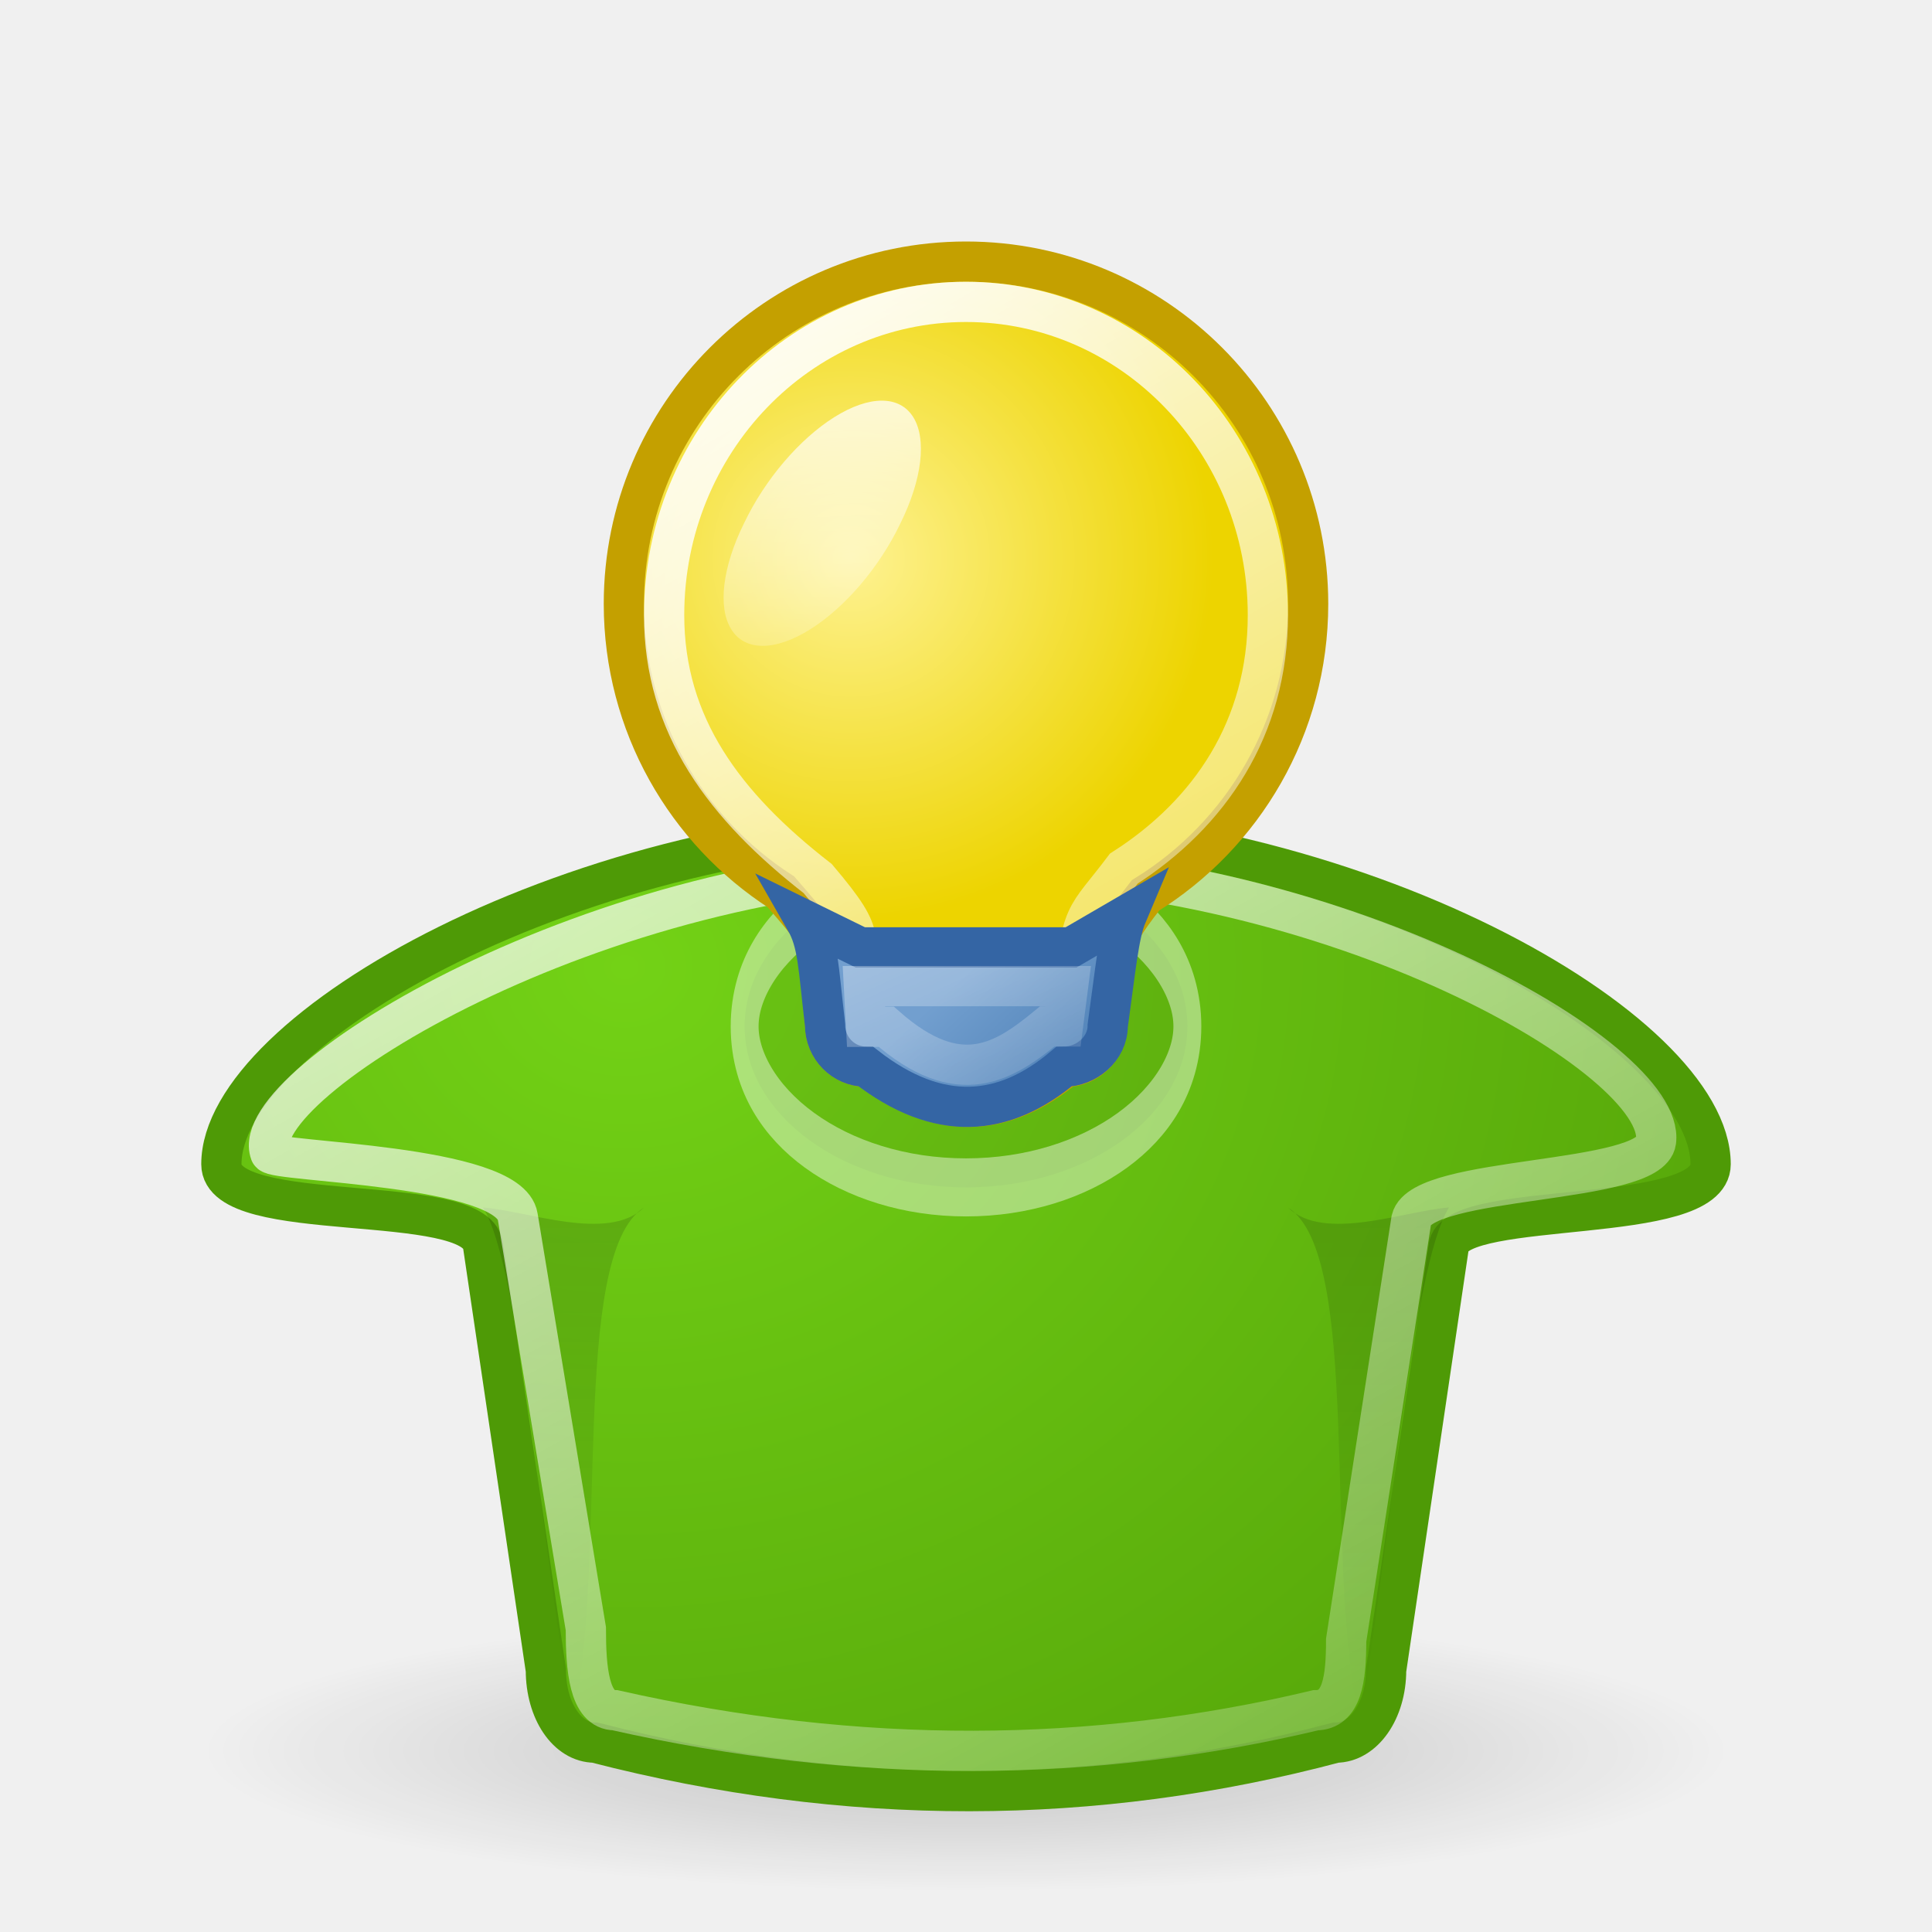
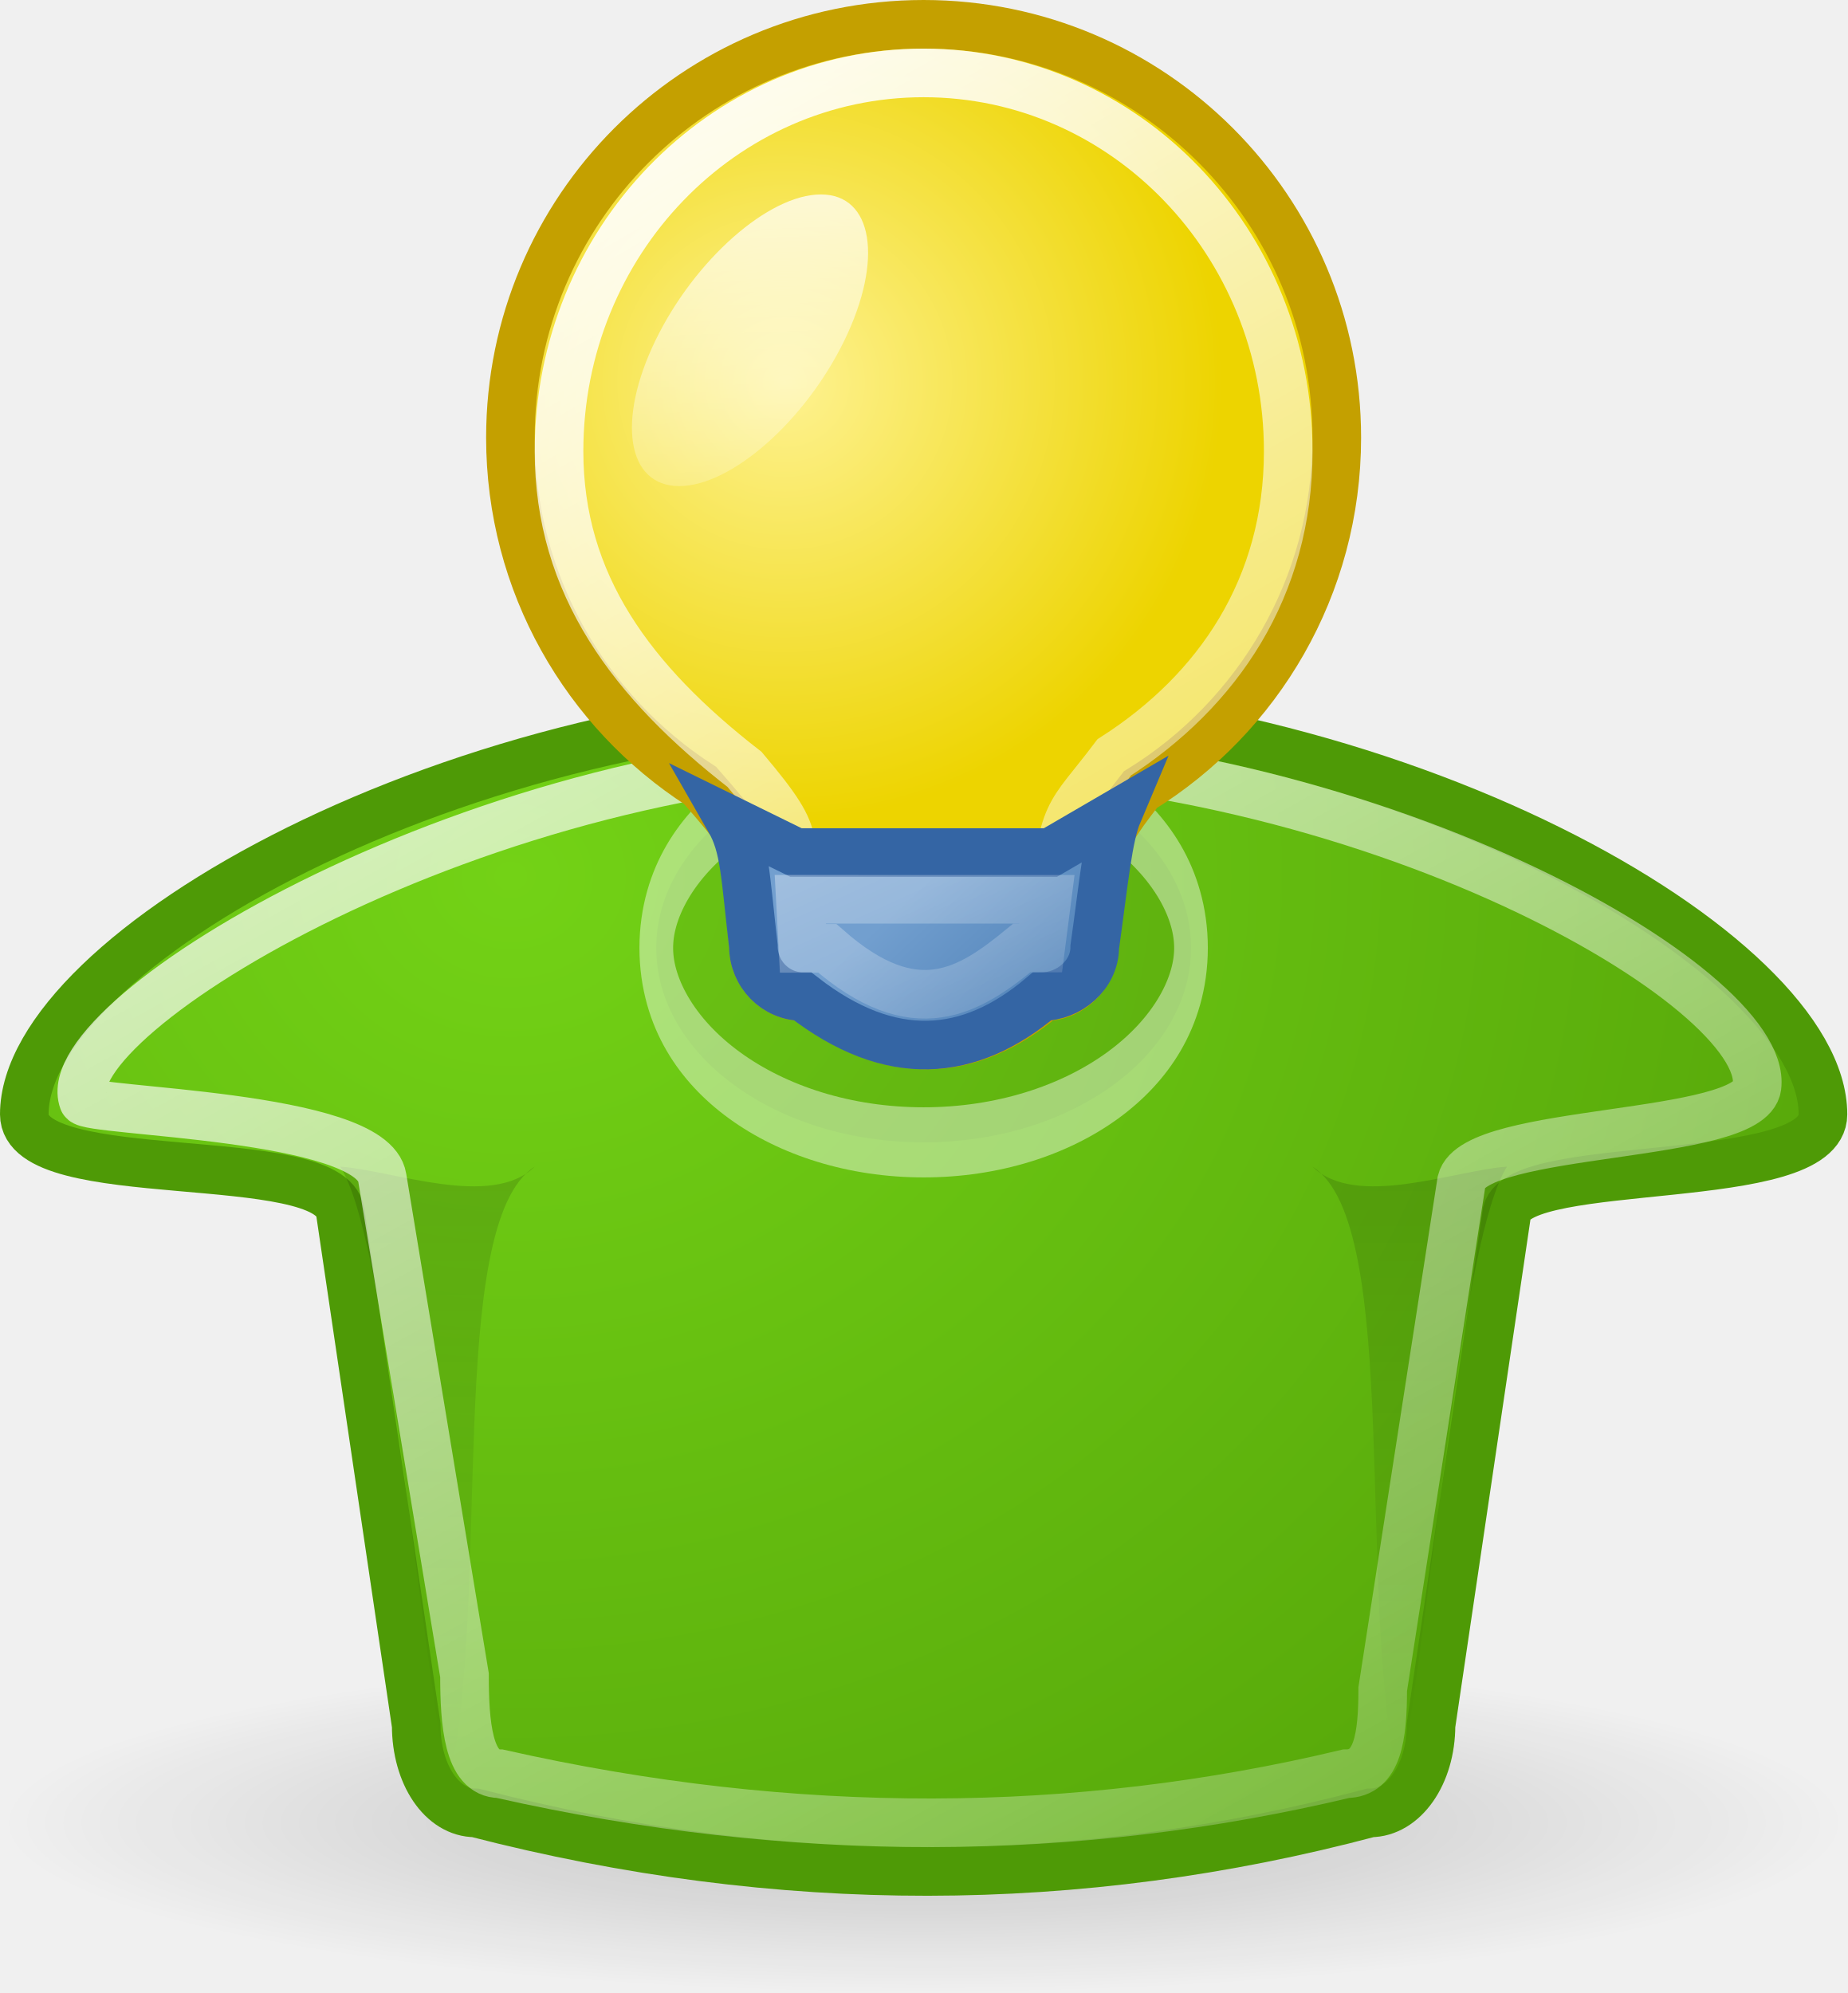
- <svg xmlns="http://www.w3.org/2000/svg" xmlns:xlink="http://www.w3.org/1999/xlink" width="48px" height="48px" id="svg4023">
+ <svg xmlns="http://www.w3.org/2000/svg" xmlns:xlink="http://www.w3.org/1999/xlink" version="1.1" id="svg4023" height="41" width="38">
  <defs id="defs4025">
    <linearGradient id="linearGradient3106">
-       <stop style="stop-color:black;stop-opacity:1;" offset="0" id="stop3108" />
-       <stop style="stop-color:black;stop-opacity:0;" offset="1" id="stop3110" />
+       <stop id="stop3108" offset="0" style="stop-color:black;stop-opacity:1;" />
+       <stop id="stop3110" offset="1" style="stop-color:black;stop-opacity:0;" />
    </linearGradient>
    <linearGradient id="linearGradient3121">
-       <stop style="stop-color:black;stop-opacity:1;" offset="0" id="stop3123" />
-       <stop style="stop-color:black;stop-opacity:0;" offset="1" id="stop3125" />
+       <stop id="stop3123" offset="0" style="stop-color:black;stop-opacity:1;" />
+       <stop id="stop3125" offset="1" style="stop-color:black;stop-opacity:0;" />
    </linearGradient>
    <linearGradient id="linearGradient3103">
-       <stop style="stop-color:#73d216;stop-opacity:1" offset="0" id="stop3105" />
-       <stop style="stop-color:#4e9a06;stop-opacity:1" offset="1" id="stop3107" />
+       <stop id="stop3105" offset="0" style="stop-color:#73d216;stop-opacity:1" />
+       <stop id="stop3107" offset="1" style="stop-color:#4e9a06;stop-opacity:1" />
    </linearGradient>
    <linearGradient id="linearGradient3223">
-       <stop style="stop-color:#729fcf;stop-opacity:1;" offset="0" id="stop3225" />
-       <stop style="stop-color:#396ea7;stop-opacity:1" offset="1" id="stop3227" />
+       <stop id="stop3225" offset="0" style="stop-color:#729fcf;stop-opacity:1;" />
+       <stop id="stop3227" offset="1" style="stop-color:#396ea7;stop-opacity:1" />
    </linearGradient>
    <linearGradient id="linearGradient3128">
-       <stop id="stop3130" offset="0" style="stop-color:#fef291;stop-opacity:1" />
-       <stop id="stop3132" offset="1" style="stop-color:#edd400;stop-opacity:1" />
+       <stop style="stop-color:#fef291;stop-opacity:1" offset="0" id="stop3130" />
+       <stop style="stop-color:#edd400;stop-opacity:1" offset="1" id="stop3132" />
    </linearGradient>
    <linearGradient id="linearGradient3112">
-       <stop style="stop-color:white;stop-opacity:1;" offset="0" id="stop3114" />
-       <stop style="stop-color:white;stop-opacity:0;" offset="1" id="stop3116" />
+       <stop id="stop3114" offset="0" style="stop-color:white;stop-opacity:1;" />
+       <stop id="stop3116" offset="1" style="stop-color:white;stop-opacity:0;" />
    </linearGradient>
    <linearGradient id="linearGradient3096">
-       <stop style="stop-color:black;stop-opacity:1;" offset="0" id="stop3098" />
-       <stop style="stop-color:black;stop-opacity:0;" offset="1" id="stop3100" />
+       <stop id="stop3098" offset="0" style="stop-color:black;stop-opacity:1;" />
+       <stop id="stop3100" offset="1" style="stop-color:black;stop-opacity:0;" />
    </linearGradient>
    <linearGradient id="linearGradient3080">
-       <stop style="stop-color:#ad7fa8;stop-opacity:1" offset="0" id="stop3082" />
-       <stop style="stop-color:#75507b;stop-opacity:1" offset="1" id="stop3084" />
+       <stop id="stop3082" offset="0" style="stop-color:#ad7fa8;stop-opacity:1" />
+       <stop id="stop3084" offset="1" style="stop-color:#75507b;stop-opacity:1" />
    </linearGradient>
-     <linearGradient xlink:href="#linearGradient3951" id="linearGradient3957" x1="16" y1="2" x2="32.927" y2="31.588" gradientUnits="userSpaceOnUse" gradientTransform="matrix(0.993546,0,0,0.998054,0.154891,5.053486)" />
+     <linearGradient gradientTransform="matrix(0.993546,0,0,0.998054,0.154891,5.053486)" gradientUnits="userSpaceOnUse" y2="31.588" x2="32.927" y1="2" x1="16" id="linearGradient3957" xlink:href="#linearGradient3951" />
    <linearGradient id="linearGradient3951">
-       <stop style="stop-color:white;stop-opacity:1;" offset="0" id="stop3953" />
-       <stop style="stop-color:white;stop-opacity:0;" offset="1" id="stop3955" />
+       <stop id="stop3953" offset="0" style="stop-color:white;stop-opacity:1;" />
+       <stop id="stop3955" offset="1" style="stop-color:white;stop-opacity:0;" />
    </linearGradient>
-     <linearGradient xlink:href="#linearGradient3951" id="linearGradient3092" gradientUnits="userSpaceOnUse" gradientTransform="translate(-1,3)" x1="18.107" y1="53.768" x2="8.483" y2="3.398" />
-     <radialGradient xlink:href="#linearGradient3096" id="radialGradient3102" cx="23.082" cy="42.747" fx="23.082" fy="42.747" r="16.011" gradientTransform="matrix(1,0,0,0.119874,0,37.62294)" gradientUnits="userSpaceOnUse" />
-     <radialGradient xlink:href="#linearGradient3080" id="radialGradient3104" cx="17.31" cy="24.508" fx="17.31" fy="24.508" r="17.032" gradientTransform="matrix(2.13216,1.122823e-2,-1.1822e-2,2.244913,-18.75993,-30.16344)" gradientUnits="userSpaceOnUse" />
-     <linearGradient xlink:href="#linearGradient3112" id="linearGradient3118" x1="24.261" y1="2.534" x2="24.832" y2="22.012" gradientUnits="userSpaceOnUse" />
-     <radialGradient xlink:href="#linearGradient3128" id="radialGradient3120" gradientUnits="userSpaceOnUse" gradientTransform="matrix(1.705883,0,0,1.667238,-17.94118,-19.21085)" cx="21.143" cy="22.179" fx="21.143" fy="22.179" r="9" />
-     <radialGradient xlink:href="#linearGradient3128" id="radialGradient3221" gradientUnits="userSpaceOnUse" gradientTransform="matrix(0.999999,0,0,1.000342,1.223408e-6,-8.326495)" cx="21.143" cy="22.179" fx="21.143" fy="22.179" r="9" />
-     <linearGradient xlink:href="#linearGradient3223" id="linearGradient3229" x1="24" y1="31.786" x2="30" y2="38.5" gradientUnits="userSpaceOnUse" gradientTransform="matrix(0.679906,0,0,0.709362,7.683475,1.608315)" />
-     <radialGradient xlink:href="#linearGradient3103" id="radialGradient3109" cx="15.269" cy="24.908" fx="15.269" fy="24.908" r="19" gradientTransform="matrix(1.989063,0,0,1.427178,-17.28077,-7.054682)" gradientUnits="userSpaceOnUse" />
-     <linearGradient xlink:href="#linearGradient3951" id="linearGradient3111" gradientUnits="userSpaceOnUse" gradientTransform="matrix(1.258493,0,0,1.2607,-6.203794,1.409664)" x1="16" y1="2" x2="38.465" y2="42.405" />
-     <linearGradient xlink:href="#linearGradient3951" id="linearGradient3115" gradientUnits="userSpaceOnUse" gradientTransform="matrix(1.258493,0,0,1.260118,-6.203794,-0.58013)" x1="16" y1="2" x2="38.465" y2="42.405" />
-     <radialGradient xlink:href="#linearGradient3103" id="radialGradient3117" gradientUnits="userSpaceOnUse" gradientTransform="matrix(1.989063,0,0,1.76923,-17.28077,-17.61162)" cx="16.488" cy="23.538" fx="16.488" fy="23.538" r="19" />
-     <radialGradient xlink:href="#linearGradient3121" id="radialGradient3127" cx="23.991" cy="44.515" fx="23.991" fy="44.515" r="20.86" gradientTransform="matrix(1,0,0,0.16707,0,37.07785)" gradientUnits="userSpaceOnUse" />
-     <linearGradient xlink:href="#linearGradient3106" id="linearGradient3113" x1="15.571" y1="29.999" x2="15.571" y2="42.286" gradientUnits="userSpaceOnUse" gradientTransform="translate(1,0)" />
-     <linearGradient xlink:href="#linearGradient3106" id="linearGradient3116" x1="15.571" y1="29.999" x2="15.571" y2="42.286" gradientUnits="userSpaceOnUse" gradientTransform="translate(-1,0)" />
-     <linearGradient xlink:href="#linearGradient3951" id="linearGradient3122" gradientUnits="userSpaceOnUse" gradientTransform="matrix(0.993546,0,0,0.998054,0.154891,5.053486)" x1="17.725" y1="3.861" x2="27.055" y2="24.431" />
+     <linearGradient y2="3.398" x2="8.483" y1="53.768" x1="18.107" gradientTransform="translate(-1,3)" gradientUnits="userSpaceOnUse" id="linearGradient3092" xlink:href="#linearGradient3951" />
+     <radialGradient gradientUnits="userSpaceOnUse" gradientTransform="matrix(1,0,0,0.119874,0,37.62294)" r="16.011" fy="42.747" fx="23.082" cy="42.747" cx="23.082" id="radialGradient3102" xlink:href="#linearGradient3096" />
+     <radialGradient gradientUnits="userSpaceOnUse" gradientTransform="matrix(2.13216,0.01122823,-0.011822,2.244913,-18.75993,-30.16344)" r="17.032" fy="24.508" fx="17.31" cy="24.508" cx="17.31" id="radialGradient3104" xlink:href="#linearGradient3080" />
+     <linearGradient gradientUnits="userSpaceOnUse" y2="22.012" x2="24.832" y1="2.534" x1="24.261" id="linearGradient3118" xlink:href="#linearGradient3112" />
+     <radialGradient r="9" fy="22.179" fx="21.143" cy="22.179" cx="21.143" gradientTransform="matrix(1.705883,0,0,1.667238,-17.94118,-19.21085)" gradientUnits="userSpaceOnUse" id="radialGradient3120" xlink:href="#linearGradient3128" />
+     <radialGradient r="9" fy="22.179" fx="21.143" cy="22.179" cx="21.143" gradientTransform="matrix(0.999999,0,0,1.000342,1.223408e-6,-8.326495)" gradientUnits="userSpaceOnUse" id="radialGradient3221" xlink:href="#linearGradient3128" />
+     <linearGradient gradientTransform="matrix(0.679906,0,0,0.709362,7.683475,1.608315)" gradientUnits="userSpaceOnUse" y2="38.5" x2="30" y1="31.786" x1="24" id="linearGradient3229" xlink:href="#linearGradient3223" />
+     <radialGradient gradientUnits="userSpaceOnUse" gradientTransform="matrix(1.989063,0,0,1.427178,-17.28077,-7.054682)" r="19" fy="24.908" fx="15.269" cy="24.908" cx="15.269" id="radialGradient3109" xlink:href="#linearGradient3103" />
+     <linearGradient y2="42.405" x2="38.465" y1="2" x1="16" gradientTransform="matrix(1.258493,0,0,1.2607,-6.203794,1.409664)" gradientUnits="userSpaceOnUse" id="linearGradient3111" xlink:href="#linearGradient3951" />
+     <linearGradient y2="42.405" x2="38.465" y1="2" x1="16" gradientTransform="matrix(1.258493,0,0,1.260118,-6.203794,-0.58013)" gradientUnits="userSpaceOnUse" id="linearGradient3115" xlink:href="#linearGradient3951" />
+     <radialGradient r="19" fy="23.538" fx="16.488" cy="23.538" cx="16.488" gradientTransform="matrix(1.989063,0,0,1.76923,-17.28077,-17.61162)" gradientUnits="userSpaceOnUse" id="radialGradient3117" xlink:href="#linearGradient3103" />
+     <radialGradient gradientUnits="userSpaceOnUse" gradientTransform="matrix(1,0,0,0.16707,0,37.07785)" r="20.86" fy="44.515" fx="23.991" cy="44.515" cx="23.991" id="radialGradient3127" xlink:href="#linearGradient3121" />
+     <linearGradient gradientTransform="translate(1)" gradientUnits="userSpaceOnUse" y2="42.286" x2="15.571" y1="29.999" x1="15.571" id="linearGradient3113" xlink:href="#linearGradient3106" />
+     <linearGradient gradientTransform="translate(-1)" gradientUnits="userSpaceOnUse" y2="42.286" x2="15.571" y1="29.999" x1="15.571" id="linearGradient3116" xlink:href="#linearGradient3106" />
+     <linearGradient y2="24.431" x2="27.055" y1="3.861" x1="17.725" gradientTransform="matrix(0.993546,0,0,0.998054,0.154891,5.053486)" gradientUnits="userSpaceOnUse" id="linearGradient3122" xlink:href="#linearGradient3951" />
  </defs>
-   <g id="layer1">
-     <path style="opacity:0.2;color:black;fill:url(#radialGradient3127);fill-opacity:1;fill-rule:nonzero;stroke:none;stroke-width:1;stroke-linecap:butt;stroke-linejoin:miter;marker:none;marker-start:none;marker-mid:none;marker-end:none;stroke-miterlimit:4;stroke-dasharray:none;stroke-dashoffset:0;stroke-opacity:1;visibility:visible;display:inline;overflow:visible;enable-background:accumulate" id="path3119" d="M 44.851 44.515 A 20.86 3.485 0 1 1  3.131,44.515 A 20.86 3.485 0 1 1  44.851 44.515 z" transform="matrix(0.91085,0,0,1.004296,2.147699,-1.206229)" />
-     <path style="color:black;fill:url(#radialGradient3117);fill-opacity:1;fill-rule:nonzero;stroke:#4e9a06;stroke-width:1;stroke-linecap:butt;stroke-linejoin:miter;marker:none;marker-start:none;marker-mid:none;marker-end:none;stroke-miterlimit:4;stroke-dashoffset:0;stroke-opacity:1;visibility:visible;display:inline;overflow:visible;enable-background:accumulate" d="M 24,20.5 C 14.34,20.5 5.5,25.614 5.5,28.925 C 5.5,30.466 11.783,29.583 12,30.935 L 13.562,41.494 C 13.562,42.504 14.094,43.295 14.781,43.295 C 21.044,44.913 27.194,44.89 33.188,43.295 C 33.875,43.295 34.437,42.504 34.438,41.494 L 36,30.935 C 36.288,29.796 42.5,30.466 42.5,28.925 C 42.5,25.614 33.66,20.5 24,20.5 z " id="rect2193" />
-     <path style="opacity:0.138;fill:url(#linearGradient3116);fill-opacity:1;fill-rule:evenodd;stroke:none;stroke-width:1px;stroke-linecap:butt;stroke-linejoin:miter;stroke-opacity:1" d="M 12,30 C 13.082,30.075 15.108,30.873 16,30 C 14.145,31.181 15.127,38.878 14.214,42.786 C 13.476,38.523 12.935,31.501 12,30 z " id="path2203" />
-     <path id="path3092" d="M 36,30 C 34.918,30.075 32.892,30.873 32,30 C 33.855,31.181 32.873,38.878 33.786,42.786 C 34.524,38.523 35.065,31.501 36,30 z " style="opacity:0.138;fill:url(#linearGradient3113);fill-opacity:1;fill-rule:evenodd;stroke:none;stroke-width:1px;stroke-linecap:butt;stroke-linejoin:miter;stroke-opacity:1" />
-     <path id="path2200" d="M 24,21.5 C 14.862,21.5 6.092,26.95 6.714,28.642 C 6.8,28.876 12.658,28.921 12.863,30.228 L 14.555,40.464 C 14.555,41.44 14.63,42.49 15.28,42.49 C 21.357,43.86 27.152,43.813 32.691,42.49 C 33.341,42.49 33.445,41.726 33.445,40.75 L 35.066,30.299 C 35.338,29.199 41.003,29.438 41.143,28.357 C 41.405,26.329 33.138,21.5 24,21.5 z " style="opacity:1;color:black;fill:none;fill-opacity:1;fill-rule:nonzero;stroke:url(#linearGradient3115);stroke-width:1;stroke-linecap:butt;stroke-linejoin:miter;marker:none;marker-start:none;marker-mid:none;marker-end:none;stroke-miterlimit:4;stroke-dasharray:none;stroke-dashoffset:0;stroke-opacity:1;visibility:visible;display:inline;overflow:visible;enable-background:accumulate" />
-     <path style="opacity:1;color:black;fill:black;fill-opacity:0.059;fill-rule:nonzero;stroke:white;stroke-width:0.856;stroke-linecap:butt;stroke-linejoin:miter;marker:none;marker-start:none;marker-mid:none;marker-end:none;stroke-miterlimit:4;stroke-dasharray:none;stroke-dashoffset:0;stroke-opacity:0.424;visibility:visible;display:inline;overflow:visible;enable-background:accumulate" id="path2201" d="M 30.557 27.292 A 6.793 2.374 0 1 1  16.971,27.292 A 6.793 2.374 0 1 1  30.557 27.292 z" transform="matrix(0.809624,0,0,1.685019,4.760218,-20.48733)" />
-     <path style="opacity:1;fill:url(#radialGradient3221);fill-opacity:1;stroke:#c4a000;stroke-width:1;stroke-miterlimit:4;stroke-dasharray:none;stroke-dashoffset:0;stroke-opacity:1" d="M 24,6.5 C 19.305,6.5 15.5,10.309 15.5,15.003 C 15.5,18.003 17.052,20.642 19.4,22.156 C 20.932,23.904 20.25,23.333 20.5,25.475 C 20.5,26.043 20.964,26.507 21.531,26.507 C 23.351,27.904 24.974,27.756 26.469,26.507 C 27.036,26.507 27.5,26.043 27.5,25.475 C 27.798,23.378 27.367,23.644 28.461,22.244 C 30.887,20.746 32.5,18.062 32.5,15.003 C 32.5,10.309 28.695,6.5 24,6.5 z " id="path2159" />
-     <path style="opacity:1;color:black;fill:url(#linearGradient3118);fill-opacity:1;fill-rule:nonzero;stroke:none;stroke-width:0.903;stroke-linecap:butt;stroke-linejoin:miter;marker:none;marker-start:none;marker-mid:none;marker-end:none;stroke-miterlimit:4;stroke-dasharray:none;stroke-dashoffset:0;stroke-opacity:1;visibility:visible;display:inline;overflow:visible;enable-background:accumulate" id="path3110" d="M 27.173 12.594 A 4.243 5.101 0 1 1  18.688,12.594 A 4.243 5.101 0 1 1  27.173 12.594 z" transform="matrix(0.457973,0,-0.285667,0.588089,13.52477,5.593519)" />
-     <path id="path3941" d="M 24,7.5 C 19.858,7.5 16.5,10.986 16.5,15.282 C 16.5,18.027 17.997,20.027 20.316,21.828 C 21.669,23.427 21.171,23.209 21.273,24.883 C 21.273,25.403 21.445,25.562 21.946,25.562 C 23.349,26.836 24.788,26.803 26.137,25.521 C 26.638,25.521 26.685,25.288 26.685,24.768 C 26.859,22.6 26.957,22.86 27.922,21.579 C 30.062,20.208 31.5,18.081 31.5,15.282 C 31.5,10.986 28.142,7.5 24,7.5 z " style="opacity:1;color:black;fill:none;fill-opacity:1;fill-rule:nonzero;stroke:url(#linearGradient3957);stroke-width:1;stroke-linecap:butt;stroke-linejoin:miter;marker:none;marker-start:none;marker-mid:none;marker-end:none;stroke-miterlimit:4;stroke-dasharray:none;stroke-dashoffset:0;stroke-opacity:1;visibility:visible;display:inline;overflow:visible;enable-background:accumulate" />
-     <path style="opacity:1;color:black;fill:url(#linearGradient3229);fill-opacity:1;fill-rule:nonzero;stroke:#3465a4;stroke-width:1;stroke-linecap:butt;stroke-linejoin:miter;marker:none;marker-start:none;marker-mid:none;marker-end:none;stroke-miterlimit:4;stroke-dasharray:none;stroke-dashoffset:0;stroke-opacity:1;visibility:visible;display:inline;overflow:visible;enable-background:accumulate" d="M 20.009,22.868 C 20.324,23.417 20.327,23.983 20.498,25.466 C 20.498,26.037 20.953,26.502 21.517,26.502 C 23.325,27.905 24.945,27.758 26.43,26.502 C 26.994,26.502 27.521,26.055 27.521,25.484 C 27.715,24.1 27.792,23.214 27.996,22.732 L 26.61,23.538 L 21.375,23.538 L 20.009,22.868 z " id="rect3216" />
-     <path id="path3118" d="M 21.464,24.5 L 21.518,25.51 L 22.018,25.509 C 23.835,27.108 24.949,26.38 26.018,25.502 L 26.407,25.502 L 26.536,24.5 L 21.464,24.5 z " style="opacity:1;color:black;fill:none;fill-opacity:1;fill-rule:nonzero;stroke:url(#linearGradient3122);stroke-width:1;stroke-linecap:butt;stroke-linejoin:miter;marker:none;marker-start:none;marker-mid:none;marker-end:none;stroke-miterlimit:4;stroke-dasharray:none;stroke-dashoffset:0;stroke-opacity:1;visibility:visible;display:inline;overflow:visible;enable-background:accumulate" />
+   <g transform="translate(-5,-6)" id="layer1">
+     <ellipse ry="3.485" rx="20.86" cy="44.515" cx="23.991" transform="matrix(0.91085,0,0,1.004296,2.147699,-1.206229)" id="path3119" style="color:#000000;display:inline;overflow:visible;visibility:visible;opacity:0.2;fill:url(#radialGradient3127);fill-opacity:1;fill-rule:nonzero;stroke:none;stroke-width:1;stroke-linecap:butt;stroke-linejoin:miter;stroke-miterlimit:4;stroke-dasharray:none;stroke-dashoffset:0;stroke-opacity:1;marker:none;marker-start:none;marker-mid:none;marker-end:none;enable-background:accumulate" />
+     <path id="rect2193" d="m 24,20.5 c -9.66,0 -18.5,5.114 -18.5,8.425 0,1.541 6.283,0.658 6.5,2.01 l 1.562,10.559 c 0,1.01 0.532,1.801 1.219,1.801 6.263,1.618 12.413,1.594 18.406,0 0.687,0 1.25,-0.791 1.25,-1.801 L 36,30.935 c 0.288,-1.139 6.5,-0.469 6.5,-2.01 0,-3.311 -8.84,-8.425 -18.5,-8.425 z" style="color:#000000;display:inline;overflow:visible;visibility:visible;fill:url(#radialGradient3117);fill-opacity:1;fill-rule:nonzero;stroke:#4e9a06;stroke-width:1;stroke-linecap:butt;stroke-linejoin:miter;stroke-miterlimit:4;stroke-dashoffset:0;stroke-opacity:1;marker:none;marker-start:none;marker-mid:none;marker-end:none;enable-background:accumulate" />
+     <path id="path2203" d="m 12,30 c 1.082,0.075 3.108,0.873 4,0 -1.855,1.181 -0.873,8.878 -1.786,12.786 C 13.476,38.523 12.935,31.501 12,30 Z" style="opacity:0.138;fill:url(#linearGradient3116);fill-opacity:1;fill-rule:evenodd;stroke:none;stroke-width:1px;stroke-linecap:butt;stroke-linejoin:miter;stroke-opacity:1" />
+     <path style="opacity:0.138;fill:url(#linearGradient3113);fill-opacity:1;fill-rule:evenodd;stroke:none;stroke-width:1px;stroke-linecap:butt;stroke-linejoin:miter;stroke-opacity:1" d="m 36,30 c -1.082,0.075 -3.108,0.873 -4,0 1.855,1.181 0.873,8.878 1.786,12.786 C 34.524,38.523 35.065,31.501 36,30 Z" id="path3092" />
+     <path style="color:#000000;display:inline;overflow:visible;visibility:visible;opacity:1;fill:none;fill-opacity:1;fill-rule:nonzero;stroke:url(#linearGradient3115);stroke-width:1;stroke-linecap:butt;stroke-linejoin:miter;stroke-miterlimit:4;stroke-dasharray:none;stroke-dashoffset:0;stroke-opacity:1;marker:none;marker-start:none;marker-mid:none;marker-end:none;enable-background:accumulate" d="m 24,21.5 c -9.138,0 -17.908,5.45 -17.286,7.142 0.086,0.234 5.943,0.279 6.149,1.585 l 1.692,10.236 c 0,0.976 0.074,2.026 0.724,2.026 6.078,1.37 11.872,1.322 17.411,0 0.65,0 0.754,-0.765 0.754,-1.741 L 35.066,30.299 c 0.273,-1.1 5.938,-0.861 6.077,-1.942 0.262,-2.028 -8.005,-6.857 -17.143,-6.857 z" id="path2200" />
+     <ellipse ry="2.374" rx="6.793" cy="27.292" cx="23.764" transform="matrix(0.809624,0,0,1.685019,4.760218,-20.48733)" id="path2201" style="color:#000000;display:inline;overflow:visible;visibility:visible;opacity:1;fill:#000000;fill-opacity:0.059;fill-rule:nonzero;stroke:#ffffff;stroke-width:0.856;stroke-linecap:butt;stroke-linejoin:miter;stroke-miterlimit:4;stroke-dasharray:none;stroke-dashoffset:0;stroke-opacity:0.424;marker:none;marker-start:none;marker-mid:none;marker-end:none;enable-background:accumulate" />
+     <path id="path2159" d="m 24,6.5 c -4.695,0 -8.5,3.809 -8.5,8.503 0,3 1.552,5.639 3.9,7.153 1.533,1.748 0.85,1.176 1.1,3.319 0,0.568 0.464,1.032 1.031,1.032 1.82,1.397 3.442,1.25 4.937,0 0.568,0 1.031,-0.464 1.031,-1.032 0.298,-2.097 -0.133,-1.831 0.961,-3.231 2.425,-1.498 4.039,-4.182 4.039,-7.241 0,-4.694 -3.805,-8.503 -8.5,-8.503 z" style="opacity:1;fill:url(#radialGradient3221);fill-opacity:1;stroke:#c4a000;stroke-width:1;stroke-miterlimit:4;stroke-dasharray:none;stroke-dashoffset:0;stroke-opacity:1" />
+     <ellipse ry="5.101" rx="4.243" cy="12.594" cx="22.93" transform="matrix(0.457973,0,-0.285667,0.588089,13.52477,5.593519)" id="path3110" style="color:#000000;display:inline;overflow:visible;visibility:visible;opacity:1;fill:url(#linearGradient3118);fill-opacity:1;fill-rule:nonzero;stroke:none;stroke-width:0.903;stroke-linecap:butt;stroke-linejoin:miter;stroke-miterlimit:4;stroke-dasharray:none;stroke-dashoffset:0;stroke-opacity:1;marker:none;marker-start:none;marker-mid:none;marker-end:none;enable-background:accumulate" />
+     <path style="color:#000000;display:inline;overflow:visible;visibility:visible;opacity:1;fill:none;fill-opacity:1;fill-rule:nonzero;stroke:url(#linearGradient3957);stroke-width:1;stroke-linecap:butt;stroke-linejoin:miter;stroke-miterlimit:4;stroke-dasharray:none;stroke-dashoffset:0;stroke-opacity:1;marker:none;marker-start:none;marker-mid:none;marker-end:none;enable-background:accumulate" d="m 24,7.5 c -4.142,0 -7.5,3.486 -7.5,7.782 0,2.745 1.497,4.745 3.816,6.546 1.352,1.6 0.854,1.381 0.956,3.055 0,0.52 0.172,0.679 0.673,0.679 1.403,1.273 2.843,1.241 4.191,-0.042 0.501,0 0.548,-0.233 0.548,-0.752 0.175,-2.168 0.272,-1.908 1.238,-3.189 2.14,-1.371 3.578,-3.498 3.578,-6.297 0,-4.296 -3.358,-7.782 -7.5,-7.782 z" id="path3941" />
+     <path id="rect3216" d="m 20.009,22.868 c 0.315,0.549 0.318,1.115 0.489,2.598 0,0.571 0.455,1.036 1.019,1.036 1.808,1.403 3.428,1.255 4.913,0 0.564,0 1.09,-0.448 1.09,-1.018 0.194,-1.384 0.271,-2.27 0.475,-2.753 l -1.386,0.807 h -5.235 z" style="color:#000000;display:inline;overflow:visible;visibility:visible;opacity:1;fill:url(#linearGradient3229);fill-opacity:1;fill-rule:nonzero;stroke:#3465a4;stroke-width:1;stroke-linecap:butt;stroke-linejoin:miter;stroke-miterlimit:4;stroke-dasharray:none;stroke-dashoffset:0;stroke-opacity:1;marker:none;marker-start:none;marker-mid:none;marker-end:none;enable-background:accumulate" />
+     <path style="color:#000000;display:inline;overflow:visible;visibility:visible;opacity:1;fill:none;fill-opacity:1;fill-rule:nonzero;stroke:url(#linearGradient3122);stroke-width:1;stroke-linecap:butt;stroke-linejoin:miter;stroke-miterlimit:4;stroke-dasharray:none;stroke-dashoffset:0;stroke-opacity:1;marker:none;marker-start:none;marker-mid:none;marker-end:none;enable-background:accumulate" d="m 21.464,24.5 0.054,1.01 0.5,-8.15e-4 c 1.817,1.599 2.931,0.871 4,-0.006 l 0.389,-6.34e-4 0.129,-1.002 z" id="path3118" />
  </g>
</svg>
